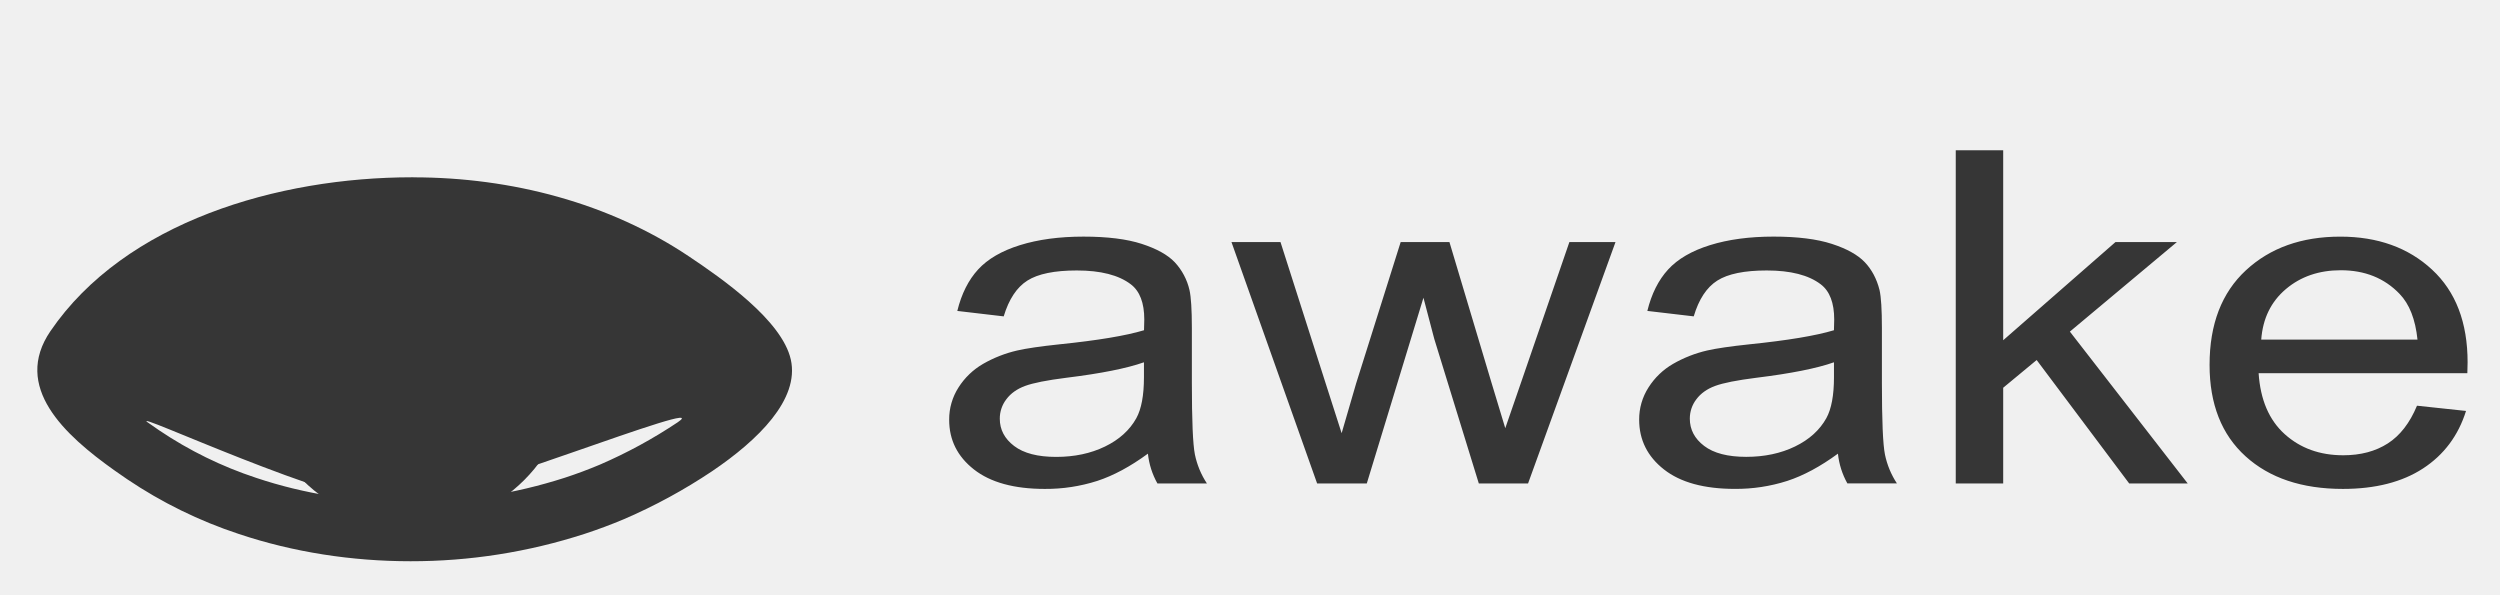
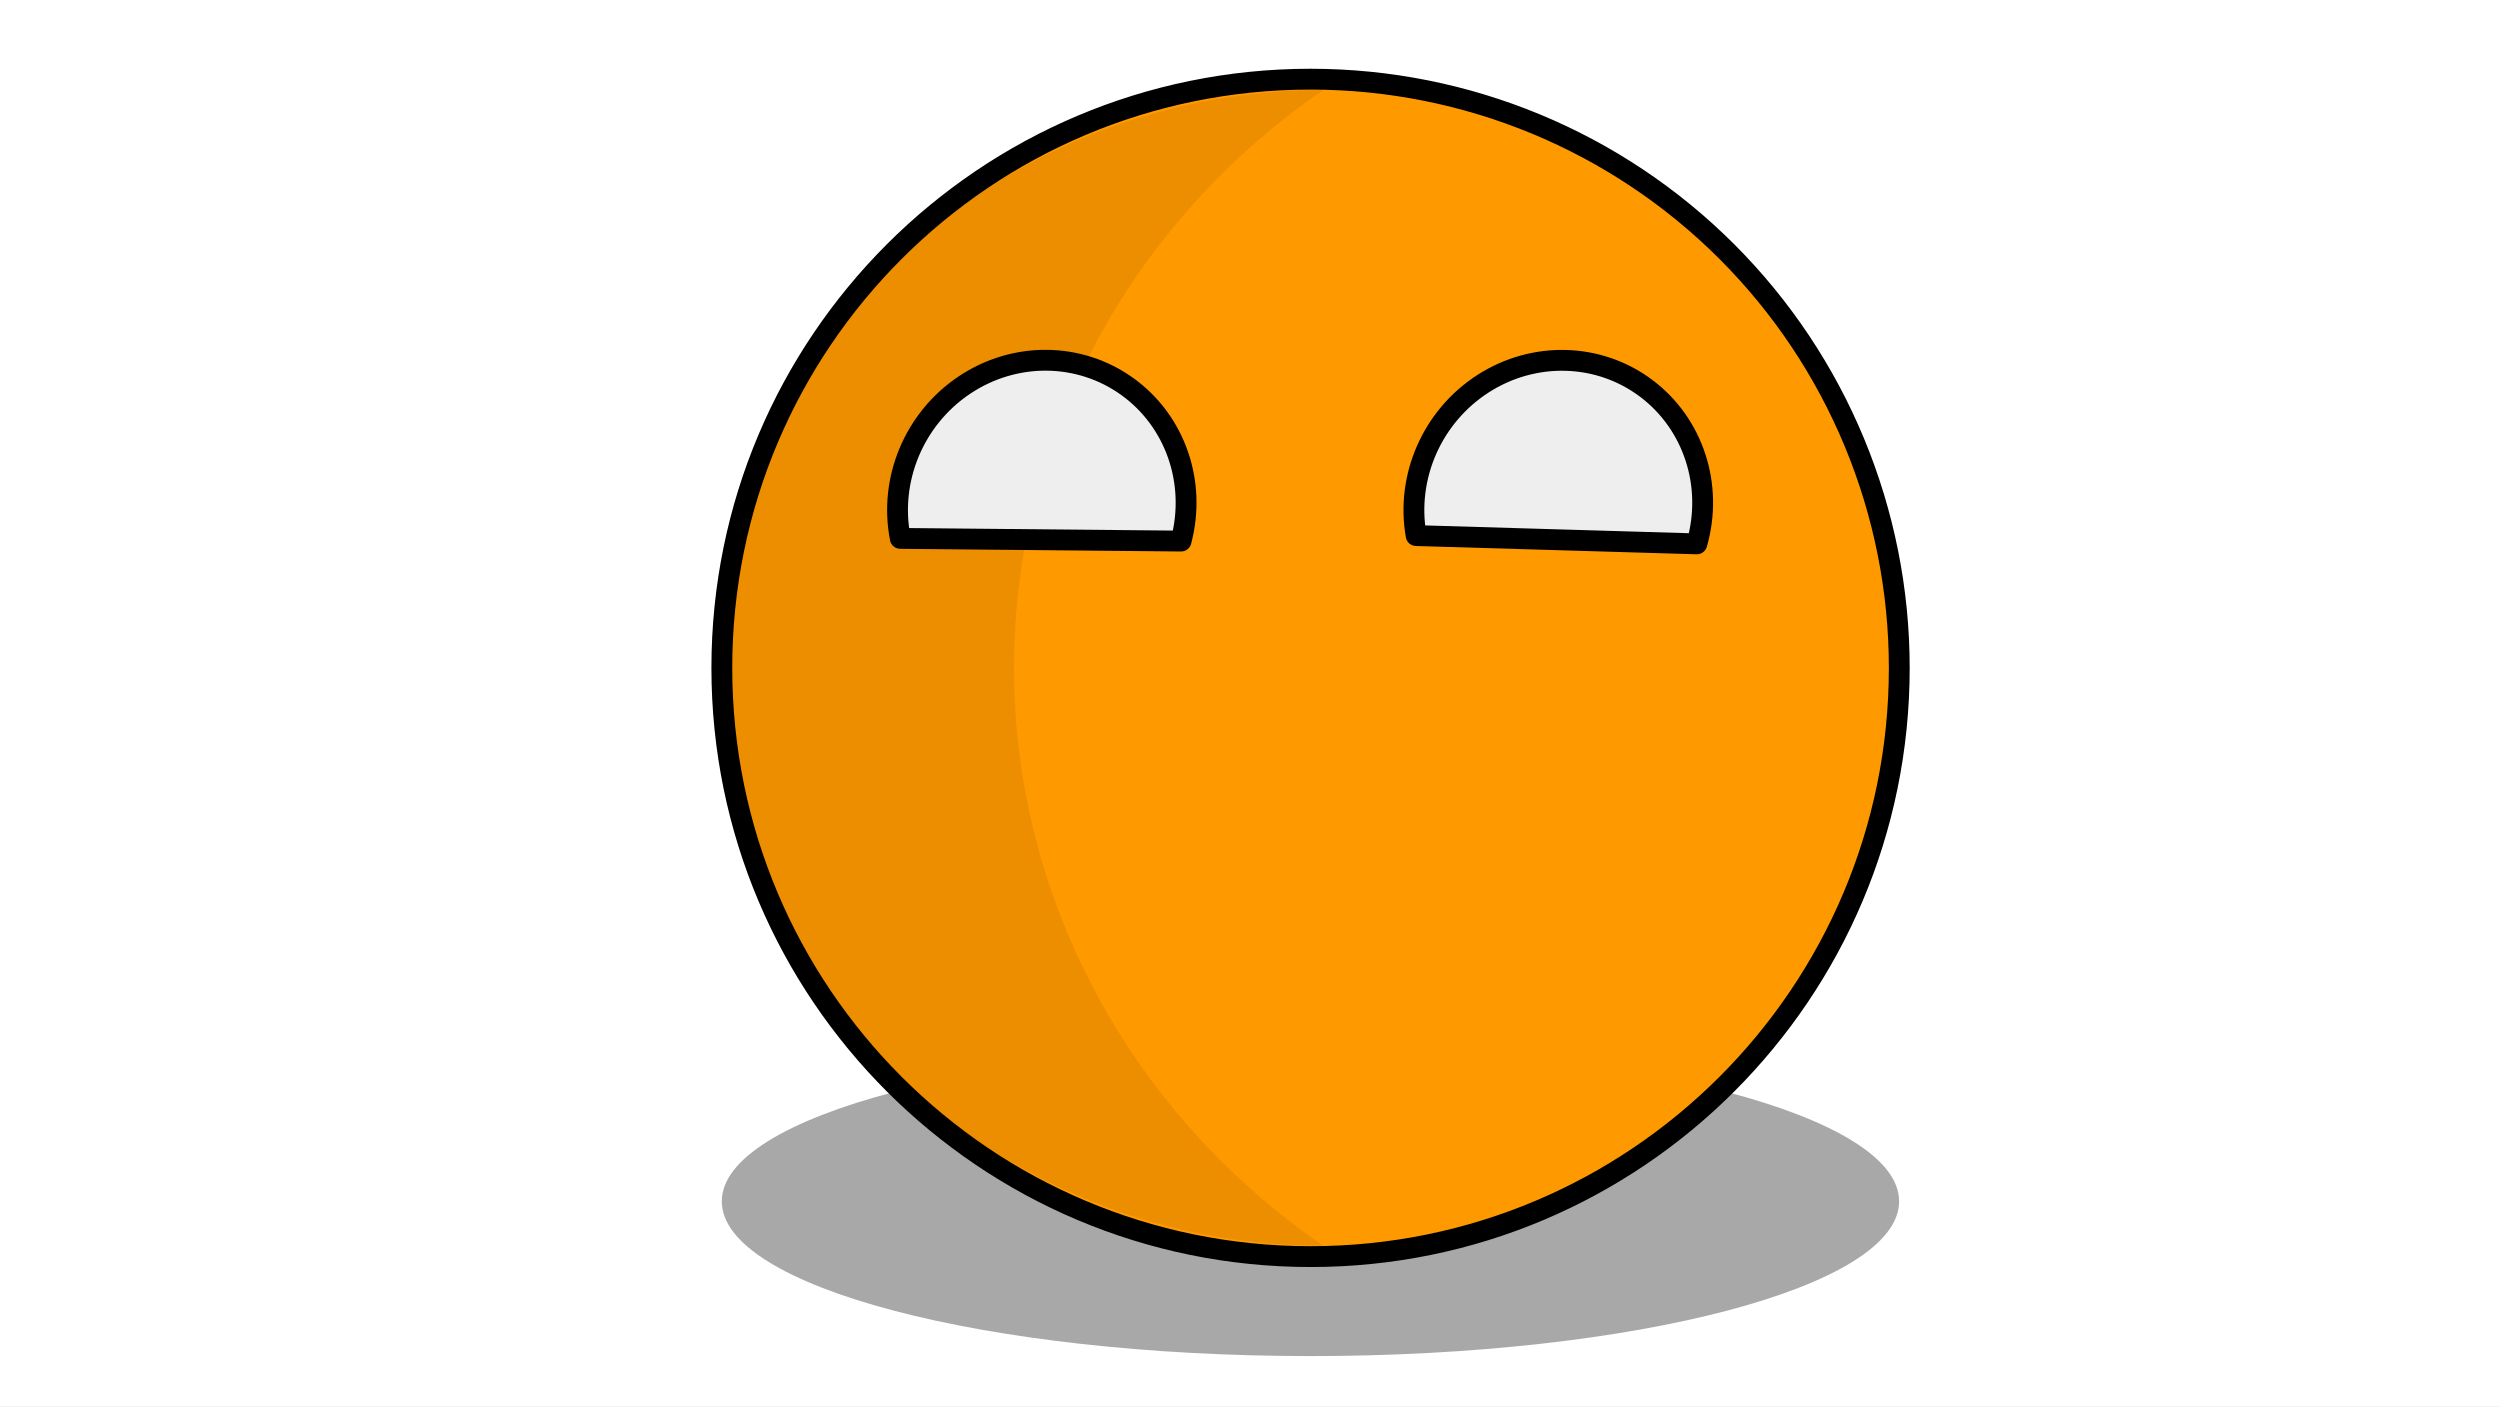
- <svg xmlns="http://www.w3.org/2000/svg" viewBox="0 0 2030 483">
-   <circle cx="328.32" cy="269.5" r="25.29" fill="#fff" />
-   <path d="M323.63 410c36.15 0 260.14-89.72 226.65-67.1a396.64 396.64 0 0 1-63.11 34.36c-9.31 3.93-18.92 7.52-28.61 10.68a411 411 0 0 1-126.22 19.78c-43.44 0-85.26-6.62-124.29-19.69a321 321 0 0 1-78.77-38.58 586.35 586.35 0 0 1-9.36-6.49c-15.84-11.23 150.9 67 202.65 67m13.06-266h-1.06c-108.74 0-233 36.16-293.6 124.9C10 314.2 52.29 353.14 93.16 382.12c3.39 2.4 6.77 4.74 10.1 7a368.89 368.89 0 0 0 90.55 44.43c44.41 14.87 92 22.18 139.53 22.18a456.21 456.21 0 0 0 141.15-22.17q16.49-5.38 32.33-12.07a445 445 0 0 0 71.33-38.82c37.52-25.34 71.17-58.4 64-90.66C635 260 586 226 559.48 208.24 494.84 164.93 415.47 144 335.63 144z" fill="#363636" />
-   <circle cx="349.99" cy="300" r="47.47" fill="#363636" />
-   <circle cx="335.71" cy="299.87" r="110.44" fill="none" stroke="#363636" stroke-miterlimit="10" stroke-width="33.535" />
-   <path d="M932.1 368.37q-21.4 15.69-41.19 22.15a136.37 136.37 0 0 1-42.49 6.48q-37.42 0-57.57-15.8t-20.12-40.33a47.9 47.9 0 0 1 7.6-26.29 57.89 57.89 0 0 1 19.91-19.1A101.15 101.15 0 0 1 826 284.59q11.34-2.58 34.24-5 46.66-4.78 68.7-11.44c.14-4.55.22-7.44.22-8.67q0-20.3-10.92-28.61-14.76-11.25-43.87-11.25-27.18 0-40.13 8.21T815 256.9l-37.67-4.42q5.13-20.86 16.91-33.68t34-19.75q22.25-6.92 51.57-6.92 29.11 0 47.3 5.9t26.75 14.86a49.29 49.29 0 0 1 12 22.61q1.92 8.49 1.93 30.63v44.29q0 46.33 2.46 58.6a67.46 67.46 0 0 0 9.75 23.53h-40.19a63.21 63.21 0 0 1-7.71-24.18zm-3.21-74.19q-21 7.4-62.92 12.55-23.75 3-33.6 6.65t-15.19 10.79a25.61 25.61 0 0 0-5.35 15.83q0 13.29 11.66 22.15t34.14 8.85q22.25 0 39.59-8.4t25.47-23q6.19-11.25 6.2-33.22zM1069.5 392.55l-69.55-196h39.81l36.16 113.13 13.49 42.07q.85-3.13 11.77-40.41l36.17-114.79h39.59l34 113.68 11.34 37.46 13.06-37.83 39-113.31h37.45l-71 196h-40l-36.17-117.38-8.78-33.4-46 150.78zM1492.4 368.37q-21.4 15.69-41.2 22.15a136.3 136.3 0 0 1-42.48 6.46q-37.46 0-57.57-15.78T1331 340.87a47.82 47.82 0 0 1 7.6-26.29 57.86 57.86 0 0 1 19.9-19.1 101.35 101.35 0 0 1 27.72-10.89q11.34-2.58 34.24-5 46.66-4.78 68.7-11.44c.14-4.55.22-7.44.22-8.67q0-20.3-10.92-28.61-14.76-11.25-43.87-11.25-27.18 0-40.13 8.21t-19.15 29.06l-37.67-4.42q5.13-20.86 16.91-33.68t34-19.75q22.26-6.92 51.58-6.92 29.1 0 47.3 5.9t26.75 14.86q8.57 9 12 22.61 1.92 8.49 1.92 30.63v44.29q0 46.33 2.47 58.6a67.46 67.46 0 0 0 9.73 23.53h-40.23a63 63 0 0 1-7.67-24.17zm-3.21-74.19q-21 7.4-62.92 12.55-23.76 3-33.6 6.65t-15.19 10.79a25.61 25.61 0 0 0-5.35 15.78q0 13.29 11.66 22.15t34.13 8.86q22.26 0 39.6-8.4t25.47-23q6.19-11.25 6.2-33.22zM1588.07 392.55V122h38.52v154.28l91.17-79.72h49.87l-86.89 72.71 95.67 123.28h-47.52l-75.12-100.21-27.18 22.51v77.7zM1962.6 329.43l39.81 4.25q-9.42 30.07-34.89 46.69T1902.46 397q-49.86 0-79.08-26.49t-29.21-74.28q0-49.45 29.53-76.77t76.62-27.31q45.59 0 74.48 26.76t28.89 75.29c0 2-.07 4.93-.21 8.86H1834q2.13 32.29 21.18 49.46t47.52 17.16q21.18 0 36.16-9.59t23.74-30.66zm-126.48-53.7H1963q-2.57-24.74-14.55-37.1-18.42-19.19-47.73-19.19-26.54 0-44.62 15.32t-19.98 40.97z" fill="#363636" />
+ <svg xmlns="http://www.w3.org/2000/svg" version="1.1" viewBox="0.0 0.0 960.0 540.0" fill="none" stroke="none" stroke-linecap="square" stroke-miterlimit="10">
+   <clipPath id="g83da850d4e_0_0.0">
+     <path d="m0 0l960.0 0l0 540.0l-960.0 0l0 -540.0z" clip-rule="nonzero" />
+   </clipPath>
+   <g clip-path="url(#g83da850d4e_0_0.0)">
+     <path fill="#ffffff" d="m0 0l960.0 0l0 540.0l-960.0 0z" fill-rule="evenodd" />
+     <path fill="#000000" fill-opacity="0.341" d="m277.165 461.318l0 0c0 -32.815 101.205 -59.417 226.047 -59.417l0 0c124.842 0 226.047 26.602 226.047 59.417l0 0c0 32.815 -101.205 59.417 -226.047 59.417l0 0c-124.842 0 -226.047 -26.602 -226.047 -59.417z" fill-rule="evenodd" />
+     <path fill="#ff9900" d="m277.184 256.468l0 0c0 -124.854 101.214 -226.068 226.068 -226.068l0 0c59.957 0 117.458 23.818 159.854 66.214c42.396 42.396 66.214 99.897 66.214 159.854l0 0c0 124.854 -101.214 226.068 -226.068 226.068l0 0c-124.854 0 -226.068 -101.214 -226.068 -226.068z" fill-rule="evenodd" />
+     <path stroke="#000000" stroke-width="8.0" stroke-linejoin="round" stroke-linecap="butt" d="m277.184 256.468l0 0c0 -124.854 101.214 -226.068 226.068 -226.068l0 0c59.957 0 117.458 23.818 159.854 66.214c42.396 42.396 66.214 99.897 66.214 159.854l0 0c0 124.854 -101.214 226.068 -226.068 226.068l0 0c-124.854 0 -226.068 -101.214 -226.068 -226.068z" fill-rule="evenodd" />
+     <path fill="#000000" fill-opacity="0.078" d="m508.061 478.325l0 0c-127.51 0 -230.877 -99.329 -230.877 -221.857c0 -122.528 103.367 -221.857 230.877 -221.857l0 0c-74.491 51.223 -118.687 133.836 -118.687 221.857c0 88.021 44.196 170.634 118.687 221.857z" fill-rule="evenodd" />
+     <path fill="#eeeeee" d="m345.712 206.742c-4.445 -22.597 5.344 -45.989 24.645 -58.891c19.301 -12.903 44.148 -12.665 62.556 0.598c18.408 13.263 26.595 36.826 20.611 59.324z" fill-rule="evenodd" />
+     <path stroke="#000000" stroke-width="8.0" stroke-linejoin="round" stroke-linecap="butt" d="m345.712 206.742c-4.445 -22.597 5.344 -45.989 24.645 -58.891c19.301 -12.903 44.148 -12.665 62.556 0.598c18.408 13.263 26.595 36.826 20.611 59.324z" fill-rule="evenodd" />
+     <path fill="#eeeeee" d="m543.798 205.663c-4.002 -22.682 6.246 -45.875 25.8 -58.391c19.554 -12.516 44.396 -11.782 62.543 1.846c18.147 13.628 25.87 37.352 19.443 59.727z" fill-rule="evenodd" />
+     <path stroke="#000000" stroke-width="8.0" stroke-linejoin="round" stroke-linecap="butt" d="m543.798 205.663c-4.002 -22.682 6.246 -45.875 25.8 -58.391c19.554 -12.516 44.396 -11.782 62.543 1.846c18.147 13.628 25.87 37.352 19.443 59.727z" fill-rule="evenodd" />
+   </g>
</svg>
